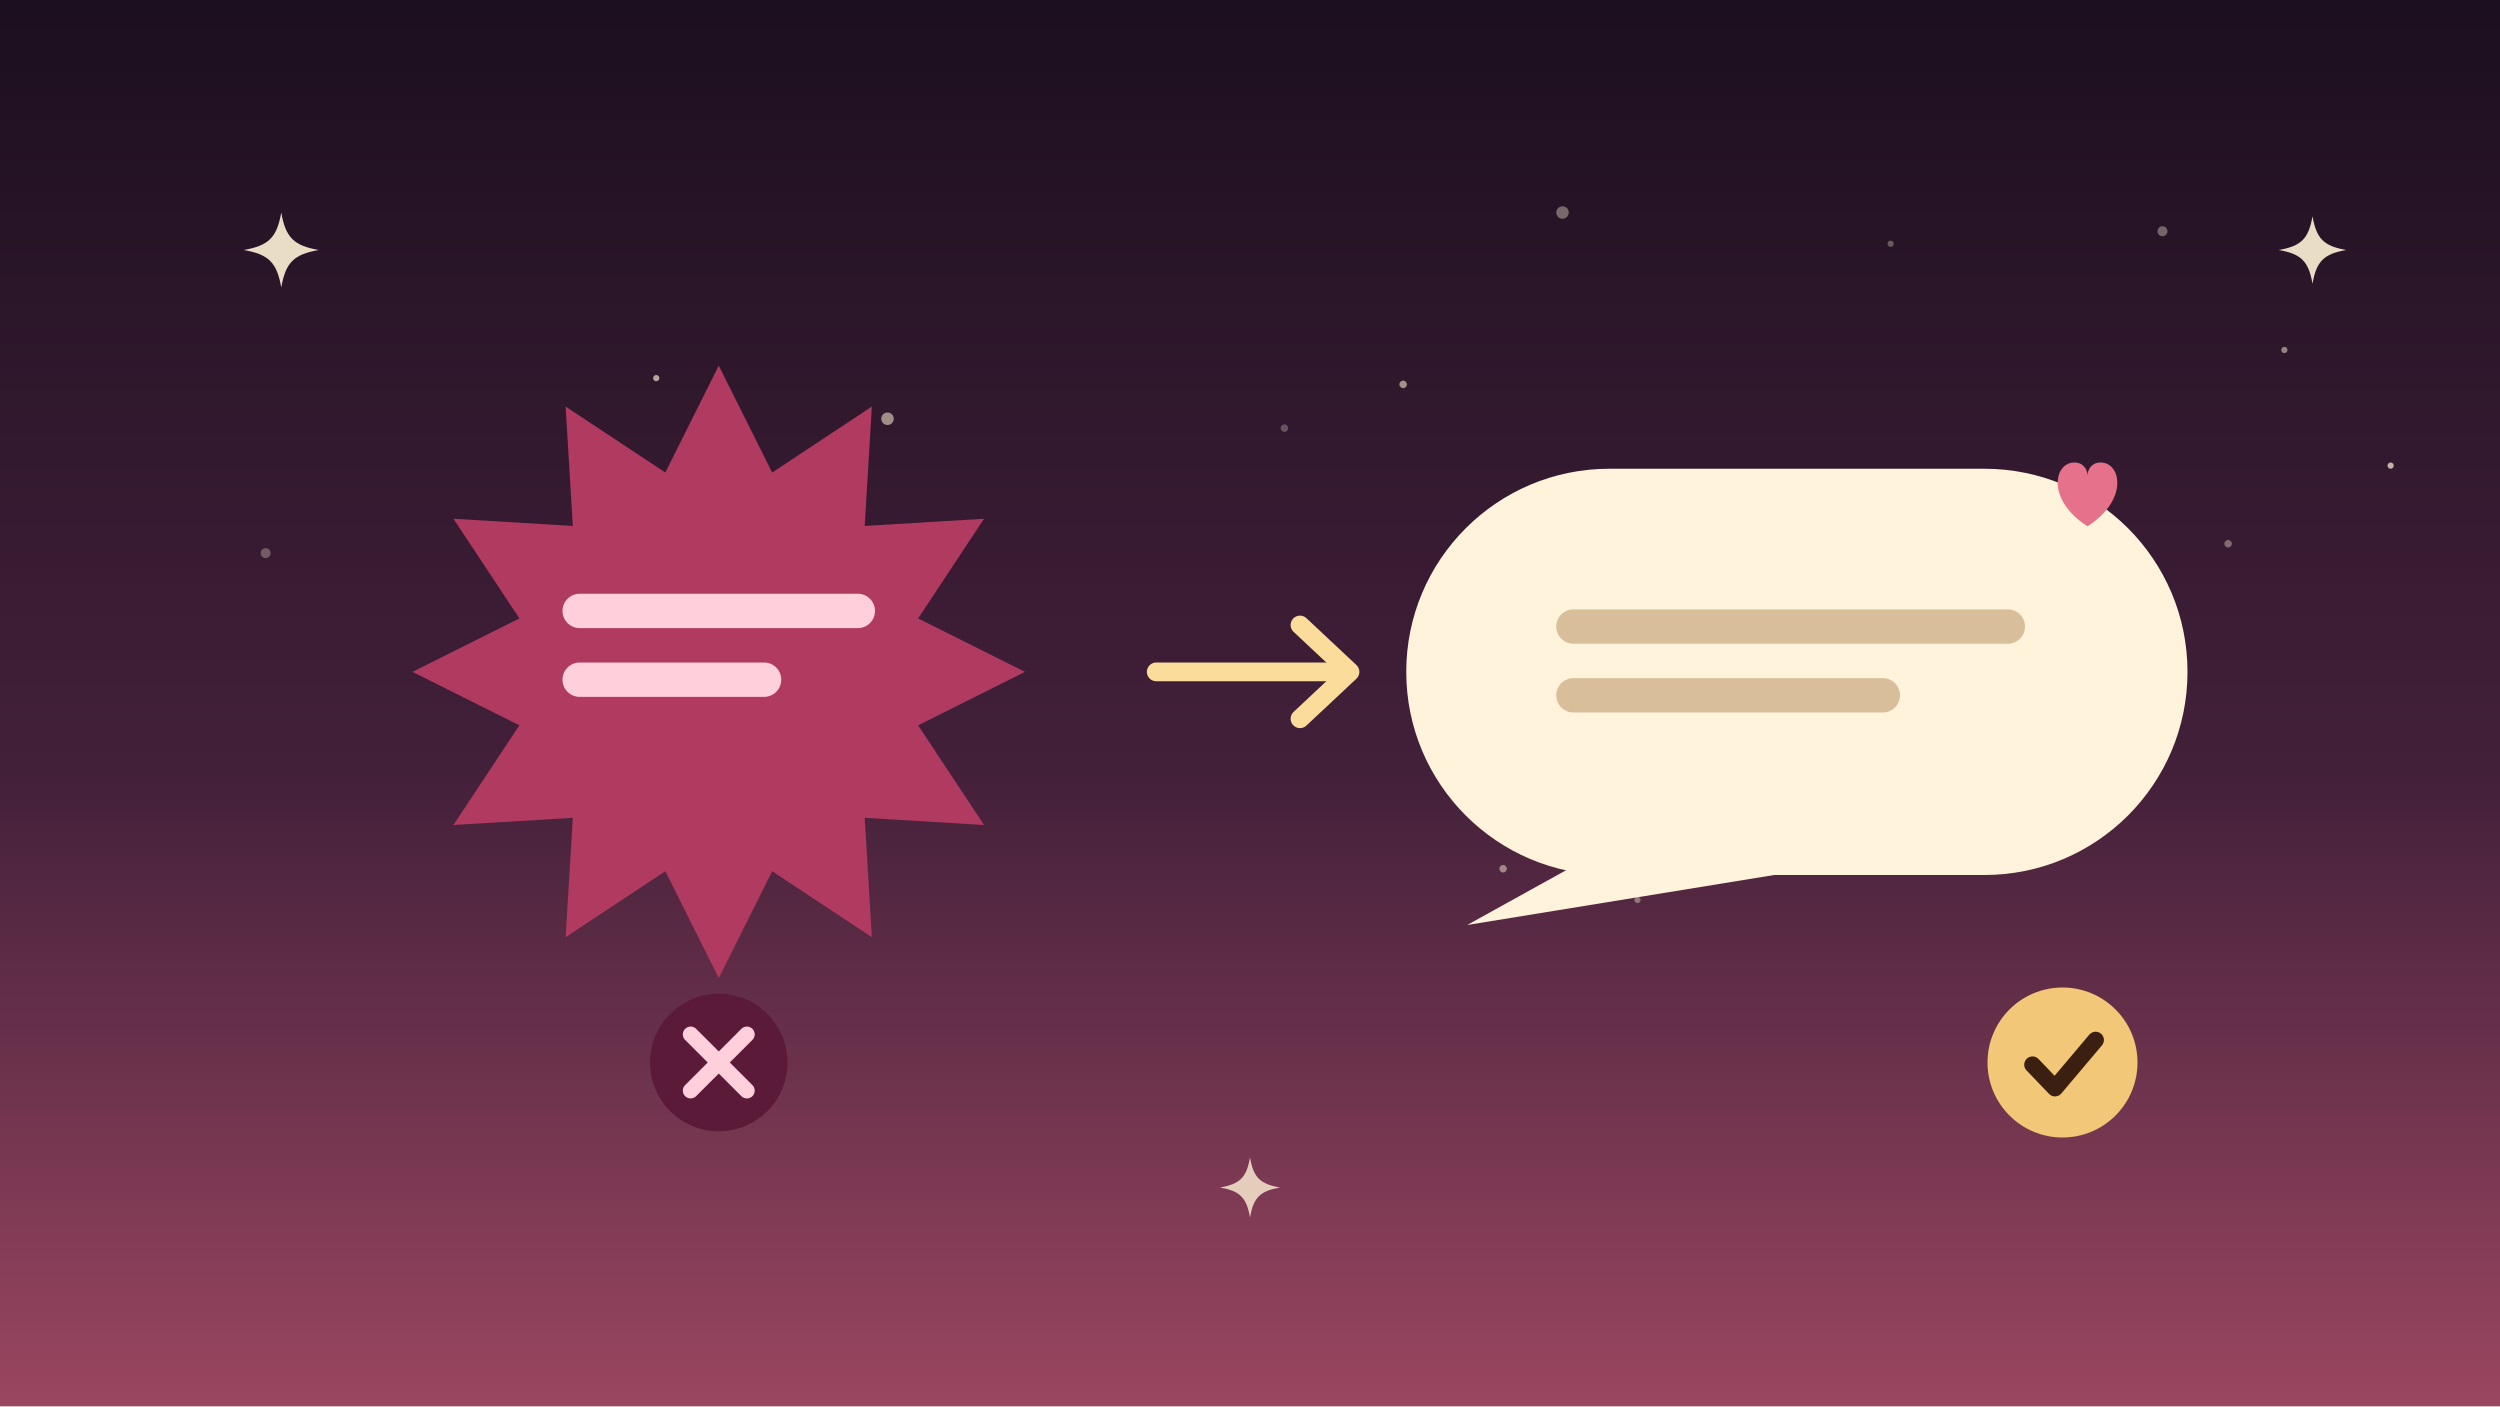
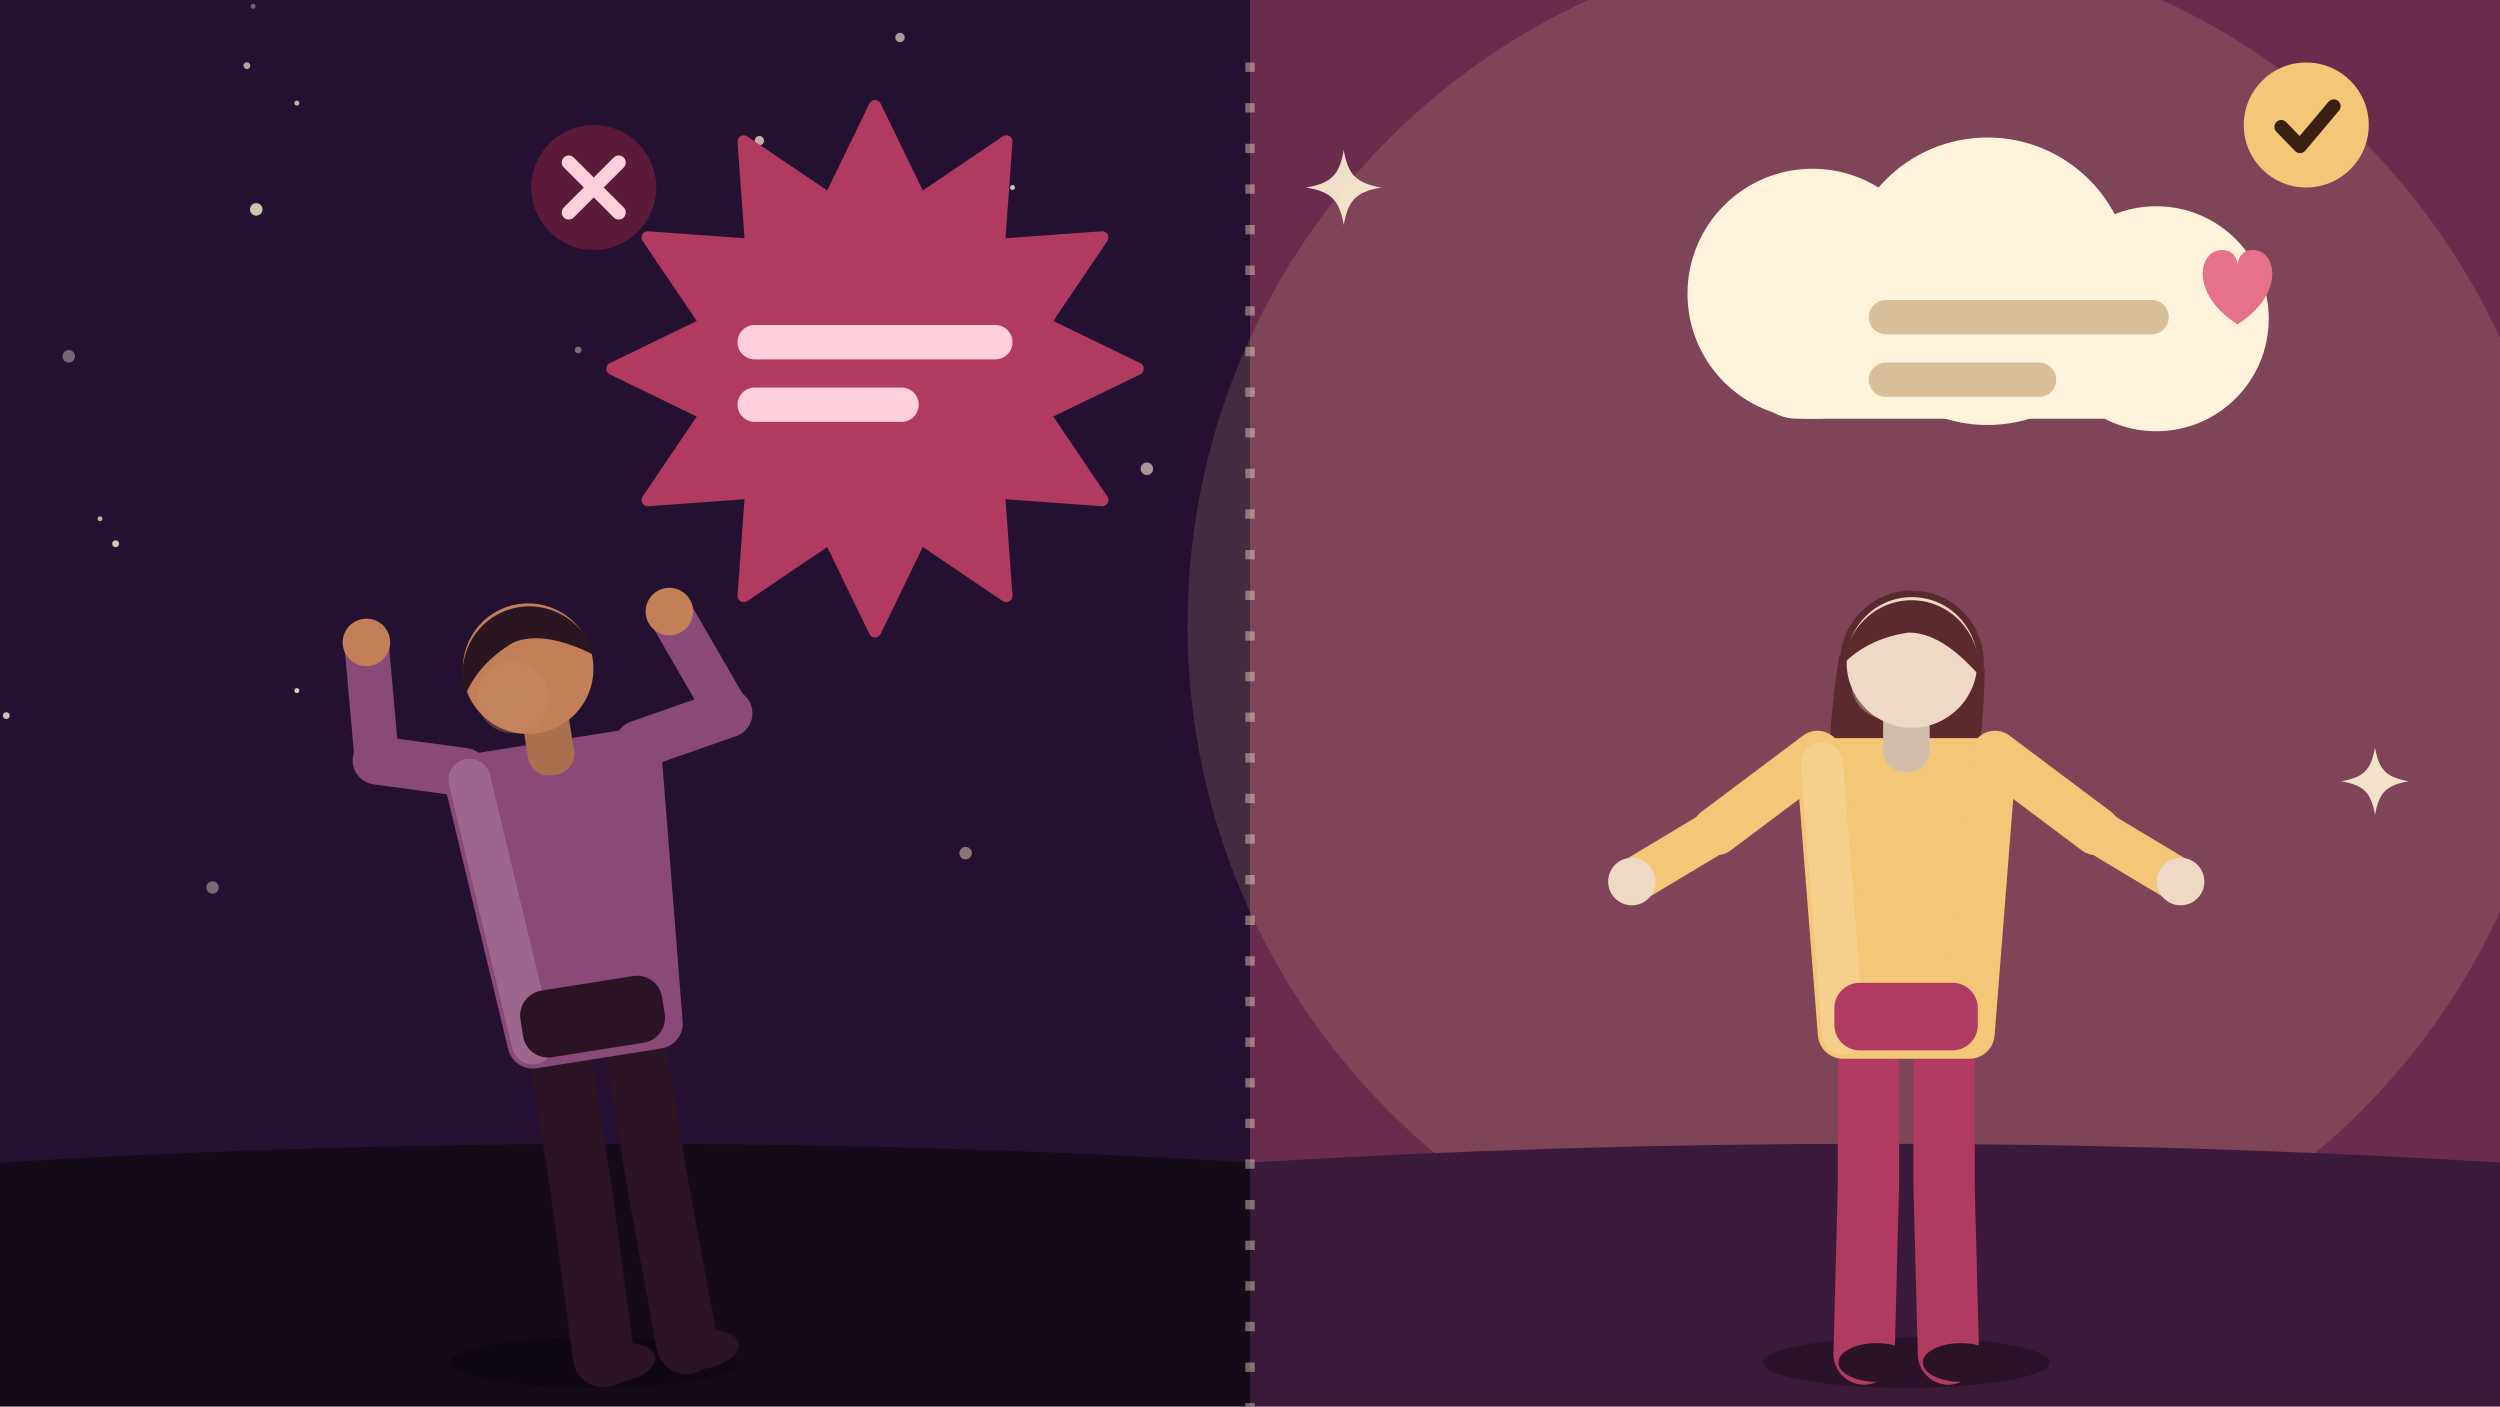
<svg xmlns="http://www.w3.org/2000/svg" viewBox="0 0 800 450" preserveAspectRatio="xMidYMid slice">
  <defs>
-     <linearGradient id="e2g" x1="0" y1="0" x2="0" y2="1">
-       <stop offset="0" stop-color="#fbdc9a" />
-       <stop offset="1" stop-color="#e9a766" />
+     <linearGradient id="e2bg" x1="0" y1="0" x2="0" y2="1">
+       <stop offset="0" stop-color="#241030" />
+       <stop offset="1" stop-color="#6a2c4c" />
    </linearGradient>
-     <linearGradient id="e2r" x1="0" y1="0" x2="0" y2="1">
-       <stop offset="0" stop-color="#f2859b" />
-       <stop offset="1" stop-color="#b03a60" />
-     </linearGradient>
-     <linearGradient id="e2c" x1="0" y1="0" x2="0" y2="1">
-       <stop offset="0" stop-color="#fff6e6" />
-       <stop offset="1" stop-color="#f0dcc0" />
-     </linearGradient>
-     <radialGradient id="e2glow" cx="50%" cy="50%" r="50%">
-       <stop offset="0" stop-color="#ffd9a0" stop-opacity=".85" />
-       <stop offset="1" stop-color="#ffd9a0" stop-opacity="0" />
-     </radialGradient>
-     <radialGradient id="e2rg" cx="50%" cy="50%" r="50%">
-       <stop offset="0" stop-color="#f2859b" stop-opacity=".8" />
-       <stop offset="1" stop-color="#f2859b" stop-opacity="0" />
-     </radialGradient>
-     <linearGradient id="e2beam" x1="0" y1="0" x2="0" y2="1">
-       <stop offset="0" stop-color="#ffe7b8" stop-opacity=".55" />
-       <stop offset="1" stop-color="#ffe7b8" stop-opacity=".02" />
-     </linearGradient>
-     <filter id="e2blur">
-       <feGaussianBlur stdDeviation="8" />
-     </filter>
  </defs>
-   <linearGradient id="e2bg" x1="0" y1="0" x2="0" y2="1">
-     <stop offset="0" stop-color="#1c0f1f" />
-     <stop offset=".55" stop-color="#43203a" />
-     <stop offset="1" stop-color="#9a4660" />
-   </linearGradient>
  <rect width="800" height="450" fill="url(#e2bg)" />
-   <circle cx="284" cy="134" r="2.0" fill="#fff3d6" opacity="0.54" />
-   <circle cx="210" cy="121" r="1.0" fill="#fff3d6" opacity="0.65" />
-   <circle cx="524" cy="288" r="1.0" fill="#fff3d6" opacity="0.38" />
-   <circle cx="765" cy="149" r="1.0" fill="#fff3d6" opacity="0.71" />
-   <circle cx="713" cy="174" r="1.2" fill="#fff3d6" opacity="0.37" />
-   <circle cx="411" cy="137" r="1.2" fill="#fff3d6" opacity="0.27" />
-   <circle cx="301" cy="209" r="1.6" fill="#fff3d6" opacity="0.53" />
-   <circle cx="605" cy="78" r="1.0" fill="#fff3d6" opacity="0.31" />
-   <circle cx="85" cy="177" r="1.6" fill="#fff3d6" opacity="0.30" />
-   <circle cx="692" cy="74" r="1.6" fill="#fff3d6" opacity="0.36" />
-   <circle cx="591" cy="234" r="1.6" fill="#fff3d6" opacity="0.59" />
-   <circle cx="232" cy="234" r="1.2" fill="#fff3d6" opacity="0.65" />
-   <circle cx="731" cy="112" r="1.0" fill="#fff3d6" opacity="0.49" />
-   <circle cx="449" cy="123" r="1.2" fill="#fff3d6" opacity="0.55" />
-   <circle cx="500" cy="68" r="2.0" fill="#fff3d6" opacity="0.38" />
-   <circle cx="481" cy="278" r="1.2" fill="#fff3d6" opacity="0.47" />
-   <path d="M328.0 215.0 L293.8 232.1 L314.9 264.0 L276.7 261.7 L279.0 299.9 L247.1 278.8 L230.0 313.0 L212.9 278.8 L181.0 299.9 L183.3 261.7 L145.1 264.0 L166.2 232.1 L132.0 215.0 L166.2 197.9 L145.1 166.0 L183.3 168.3 L181.0 130.1 L212.9 151.2 L230.0 117.0 L247.1 151.2 L279.0 130.1 L276.7 168.3 L314.9 166.0 L293.8 197.9Z" fill="#b03a60" />
-   <rect x="180" y="190" width="100" height="11" rx="5.5" fill="#ffd0dc" />
-   <rect x="180" y="212" width="70" height="11" rx="5.5" fill="#ffd0dc" />
-   <g transform="translate(230 340)">
-     <circle r="22" fill="#5a1a38" />
-     <path d="M-9 -9 L9 9 M9 -9 L-9 9" stroke="#ffd0dc" stroke-width="5" stroke-linecap="round" />
+   <rect x="0" y="0" width="400" height="450" fill="#241030" />
+   <rect x="400" y="0" width="400" height="450" fill="#6a2c4c" />
+   <circle cx="600" cy="200" r="220" fill="#ffd9a0" opacity=".14" />
+   <circle cx="185" cy="112" r="1.1" fill="#fff3d6" opacity="0.40" />
+   <circle cx="271" cy="101" r="2.0" fill="#fff3d6" opacity="0.79" />
+   <circle cx="32" cy="166" r="0.8" fill="#fff3d6" opacity="0.70" />
+   <circle cx="68" cy="284" r="2.0" fill="#fff3d6" opacity="0.39" />
+   <circle cx="95" cy="33" r="0.8" fill="#fff3d6" opacity="0.73" />
+   <circle cx="153" cy="224" r="0.8" fill="#fff3d6" opacity="0.81" />
+   <circle cx="82" cy="67" r="2.0" fill="#fff3d6" opacity="0.79" />
+   <circle cx="309" cy="273" r="2.0" fill="#fff3d6" opacity="0.45" />
+   <circle cx="324" cy="60" r="0.8" fill="#fff3d6" opacity="0.78" />
+   <circle cx="22" cy="114" r="2.0" fill="#fff3d6" opacity="0.38" />
+   <circle cx="95" cy="221" r="0.8" fill="#fff3d6" opacity="0.83" />
+   <circle cx="2" cy="229" r="1.1" fill="#fff3d6" opacity="0.79" />
+   <circle cx="81" cy="2" r="0.8" fill="#fff3d6" opacity="0.37" />
+   <circle cx="367" cy="150" r="2.0" fill="#fff3d6" opacity="0.60" />
+   <circle cx="79" cy="21" r="1.1" fill="#fff3d6" opacity="0.65" />
+   <circle cx="37" cy="174" r="1.1" fill="#fff3d6" opacity="0.82" />
+   <circle cx="288" cy="12" r="1.5" fill="#fff3d6" opacity="0.61" />
+   <circle cx="243" cy="45" r="1.5" fill="#fff3d6" opacity="0.71" />
+   <path d="M0 372 Q200 360 400 372 V450 H0Z" fill="#150a18" />
+   <path d="M400 372 Q600 360 800 372 V450 H400Z" fill="#3a1a38" />
+   <path d="M400 20 V450" stroke="#fff3d6" stroke-width="3" stroke-dasharray="3 10" opacity=".4" />
+   <path d="M364.0 118.0 L334.1 132.5 L352.7 160.0 L319.6 157.6 L322.0 190.7 L294.5 172.1 L280.0 202.0 L265.5 172.1 L238.0 190.7 L240.4 157.6 L207.3 160.0 L225.9 132.5 L196.0 118.0 L225.9 103.5 L207.3 76.0 L240.4 78.4 L238.0 45.3 L265.5 63.9 L280.0 34.0 L294.5 63.9 L322.0 45.3 L319.6 78.4 L352.7 76.0 L334.1 103.5Z" fill="#b03a60" stroke="#b03a60" stroke-width="4" stroke-linejoin="round" />
+   <rect x="236" y="104" width="88" height="11" rx="5.5" fill="#ffd0dc" />
+   <rect x="236" y="124" width="58" height="11" rx="5.5" fill="#ffd0dc" />
+   <g transform="translate(190 60)">
+     <circle r="20" fill="#5a1a38" />
+     <path d="M-8 -8 L8 8 M8 -8 L-8 8" stroke="#ffd0dc" stroke-width="4.5" stroke-linecap="round" />
  </g>
-   <rect x="450" y="150" width="250" height="130" rx="65" fill="#fff3dc" opacity="1" />
-   <path d="M502.0 278 L469.5 296 L580 278Z" fill="#fff3dc" opacity="1" />
-   <rect x="498" y="195" width="150" height="11" rx="5.5" fill="#d9bf99" />
-   <rect x="498" y="217" width="110" height="11" rx="5.5" fill="#d9bf99" />
-   <path d="M0 14 C-22 0 -18 -20 -7 -20 C-2 -20 0 -16 0 -13 C0 -16 2 -20 7 -20 C18 -20 22 0 0 14 Z" transform="translate(668 160) rotate(0) scale(0.6)" fill="#e5718a" opacity="1" />
-   <g transform="translate(660 340)">
-     <circle r="24" fill="#f2c777" />
-     <path d="M-9.6 0.7 L-2.4 8.2 L10.6 -7.2" stroke="#3b1f10" stroke-width="5.3" fill="none" stroke-linecap="round" stroke-linejoin="round" />
+   <g transform="translate(190 328) scale(1 1) translate(-190 -328)">
+     <ellipse cx="190" cy="436.0" rx="45.9" ry="8.1" fill="#000" opacity=".28" />
+     <g transform="rotate(-9 190 328)">
+       <g transform="rotate(-8 190 232.8)" />
+       <path d="M177.8 325.3 L177.8 379.3 L176.5 433.3" stroke="#2a1424" stroke-width="19.6" fill="none" stroke-linecap="round" stroke-linejoin="round" />
+       <ellipse cx="180.6" cy="436.0" rx="12.2" ry="6.2" fill="#2a1424" />
+       <path d="M202.2 325.3 L202.2 379.3 L203.5 433.3" stroke="#2a1424" stroke-width="19.6" fill="none" stroke-linecap="round" stroke-linejoin="round" />
+       <ellipse cx="207.6" cy="436.0" rx="12.2" ry="6.2" fill="#2a1424" />
+       <path d="M161.7 241.6 L134.7 233.5" stroke="#8a4a78" stroke-width="15.5" fill="none" stroke-linecap="round" stroke-linejoin="round" />
+       <path d="M134.7 233.5 L137.3 195.7" stroke="#8a4a78" stroke-width="14.2" fill="none" stroke-linecap="round" stroke-linejoin="round" />
+       <circle cx="137.3" cy="195.7" r="7.6" fill="#c27f58" />
+       <path d="M163.0 244.3 L217.0 244.3 L210.2 330.7 L169.8 330.7Z" fill="#8a4a78" stroke="#8a4a78" stroke-width="16.2" stroke-linejoin="round" />
+       <path d="M163.0 244.3 L169.8 330.7" stroke="#fff" stroke-opacity=".16" stroke-width="13.5" stroke-linecap="round" />
+       <rect x="167.1" y="314.5" width="45.9" height="21.6" rx="8.1" fill="#2a1424" />
+       <path d="M218.3 241.6 L248.1 236.2" stroke="#8a4a78" stroke-width="15.5" fill="none" stroke-linecap="round" stroke-linejoin="round" />
+       <path d="M248.1 236.2 L234.6 201.1" stroke="#8a4a78" stroke-width="14.2" fill="none" stroke-linecap="round" stroke-linejoin="round" />
+       <circle cx="234.6" cy="201.1" r="7.6" fill="#c27f58" />
+       <rect x="182.6" y="222.7" width="14.9" height="24.3" rx="6.8" fill="#aa6f4d" />
+       <g transform="rotate(-8 190 232.8)">
+         <circle cx="190" cy="211.9" r="20.9" fill="#c27f58" />
+         <circle cx="182.7" cy="219.2" r="11.5" fill="#c88b68" opacity=".35" />
+         <path d="M168.4 214.0 A21.6 22.0 0 0 1 211.6 214.0 Q198.4 201.4 187.9 202.5 Q175.4 205.6 168.4 214.0Z" fill="#2a1620" />
+       </g>
+     </g>
  </g>
-   <path d="M370 215 H430" stroke="#fbdc9a" stroke-width="6" stroke-linecap="round" />
-   <path d="M416 200 L432 215 L416 230" stroke="#fbdc9a" stroke-width="6" fill="none" stroke-linecap="round" stroke-linejoin="round" />
-   <path d="M0-12C1.4-4 4-1.4 12 0 4 1.4 1.4 4 0 12-1.4 4-4 1.4-12 0-4-1.4-1.4-4 0-12Z" transform="translate(90 80) scale(1)" fill="#fff3d6" opacity="0.9" />
-   <path d="M0-12C1.4-4 4-1.4 12 0 4 1.4 1.4 4 0 12-1.4 4-4 1.4-12 0-4-1.4-1.4-4 0-12Z" transform="translate(740 80) scale(0.9)" fill="#fff3d6" opacity="0.9" />
-   <path d="M0-12C1.4-4 4-1.4 12 0 4 1.4 1.4 4 0 12-1.4 4-4 1.4-12 0-4-1.4-1.4-4 0-12Z" transform="translate(400 380) scale(0.8)" fill="#fff3d6" opacity="0.8" />
+   <g transform="translate(540 64)">
+     <circle cx="40" cy="30" r="40" fill="#fff3dc" />
+     <circle cx="96" cy="26" r="46" fill="#fff3dc" />
+     <circle cx="150" cy="38" r="36" fill="#fff3dc" />
+     <rect x="20" y="40" width="150" height="30" rx="15" fill="#fff3dc" />
+   </g>
+   <rect x="598" y="96" width="96" height="11" rx="5.5" fill="#d9bf99" />
+   <rect x="598" y="116" width="60" height="11" rx="5.5" fill="#d9bf99" />
+   <path d="M0 14 C-22 0 -18 -20 -7 -20 C-2 -20 0 -16 0 -13 C0 -16 2 -20 7 -20 C18 -20 22 0 0 14 Z" transform="translate(716 94) rotate(0) scale(0.7)" fill="#e5718a" opacity="1" />
+   <g transform="translate(738 40)">
+     <circle r="20" fill="#f2c777" />
+     <path d="M-8.0 0.6 L-2.0 6.8 L8.8 -6.0" stroke="#3b1f10" stroke-width="4.4" fill="none" stroke-linecap="round" stroke-linejoin="round" />
+   </g>
+   <g transform="translate(610 328) scale(1 1) translate(-610 -328)">
+     <ellipse cx="610" cy="436.0" rx="45.9" ry="8.1" fill="#000" opacity=".28" />
+     <g transform="rotate(0 610 328)">
+       <g transform="rotate(5 610 232.8)">
+         <path d="M586.6 211.9 Q582.8 266.3 599.5 268.4 L620.5 268.4 Q637.2 266.3 633.4 211.9 Z" fill="#5b2a2e" />
+         <circle cx="610" cy="211.9" r="23.0" fill="#5b2a2e" />
+       </g>
+       <path d="M597.9 325.3 L597.9 379.3 L596.5 433.3" stroke="#b03a60" stroke-width="19.6" fill="none" stroke-linecap="round" stroke-linejoin="round" />
+       <ellipse cx="600.5" cy="436.0" rx="12.2" ry="6.2" fill="#2a1424" />
+       <path d="M622.1 325.3 L622.1 379.3 L623.5 433.3" stroke="#b03a60" stroke-width="19.6" fill="none" stroke-linecap="round" stroke-linejoin="round" />
+       <ellipse cx="627.5" cy="436.0" rx="12.2" ry="6.2" fill="#2a1424" />
+       <path d="M581.6 241.6 L549.2 265.9" stroke="#f2c777" stroke-width="15.5" fill="none" stroke-linecap="round" stroke-linejoin="round" />
+       <path d="M549.2 265.9 L522.2 282.1" stroke="#f2c777" stroke-width="14.2" fill="none" stroke-linecap="round" stroke-linejoin="round" />
+       <circle cx="522.2" cy="282.1" r="7.6" fill="#f0d9c4" />
+       <path d="M583.0 244.3 L637.0 244.3 L630.2 330.7 L589.8 330.7Z" fill="#f2c777" stroke="#f2c777" stroke-width="16.2" stroke-linejoin="round" />
+       <path d="M583.0 244.3 L589.8 330.7" stroke="#fff" stroke-opacity=".16" stroke-width="13.5" stroke-linecap="round" />
+       <rect x="587.0" y="314.5" width="45.9" height="21.6" rx="8.1" fill="#b03a60" />
+       <path d="M638.4 241.6 L670.8 265.9" stroke="#f2c777" stroke-width="15.5" fill="none" stroke-linecap="round" stroke-linejoin="round" />
+       <path d="M670.8 265.9 L697.8 282.1" stroke="#f2c777" stroke-width="14.2" fill="none" stroke-linecap="round" stroke-linejoin="round" />
+       <circle cx="697.8" cy="282.1" r="7.6" fill="#f0d9c4" />
+       <rect x="602.6" y="222.7" width="14.9" height="24.3" rx="6.8" fill="#d3beac" />
+       <g transform="rotate(5 610 232.8)">
+         <circle cx="610" cy="211.9" r="20.9" fill="#f0d9c4" />
+         <circle cx="602.7" cy="219.2" r="11.5" fill="#f1dcc9" opacity=".35" />
+         <path d="M588.4 214.0 A21.6 22.0 0 0 1 631.6 214.0 Q618.4 201.4 607.9 202.5 Q595.4 205.6 588.4 214.0Z" fill="#5b2a2e" />
+       </g>
+     </g>
+   </g>
+   <path d="M0-12C1.4-4 4-1.4 12 0 4 1.4 1.4 4 0 12-1.4 4-4 1.4-12 0-4-1.4-1.4-4 0-12Z" transform="translate(430 60) scale(1)" fill="#fff3d6" opacity="0.9" />
+   <path d="M0-12C1.4-4 4-1.4 12 0 4 1.4 1.4 4 0 12-1.4 4-4 1.4-12 0-4-1.4-1.4-4 0-12Z" transform="translate(760 250) scale(0.9)" fill="#fff3d6" opacity="0.9" />
</svg>
